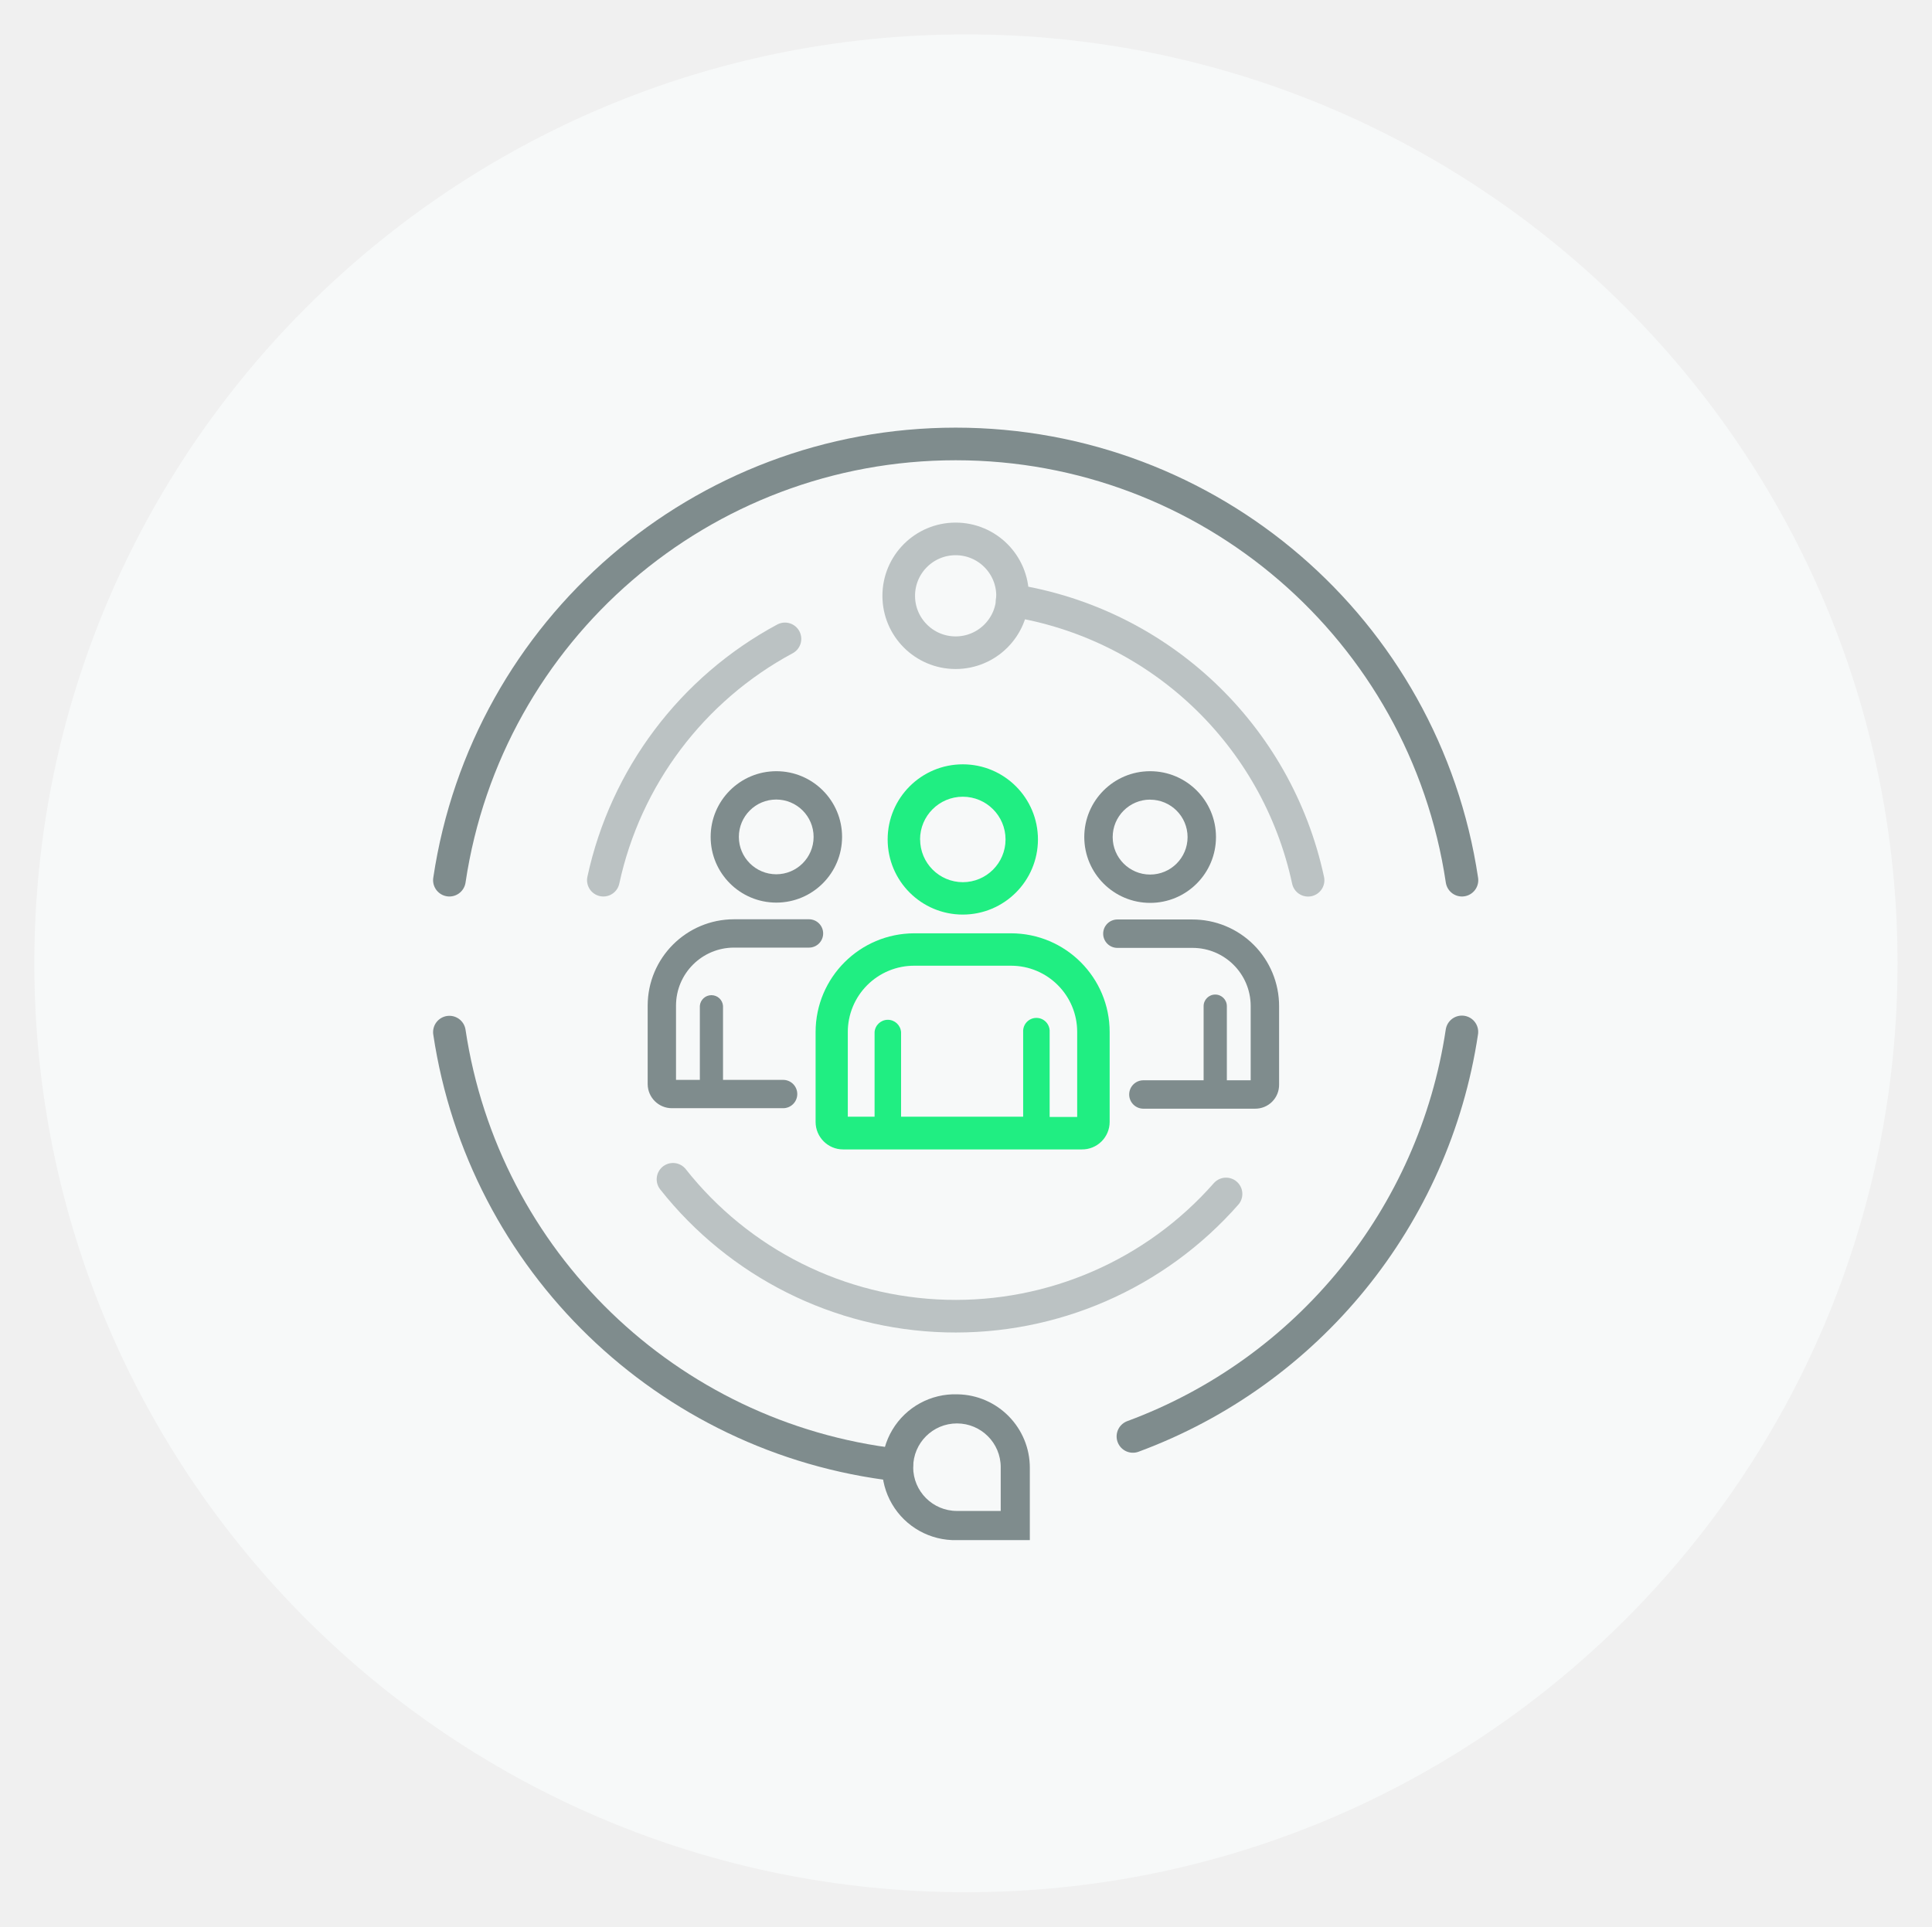
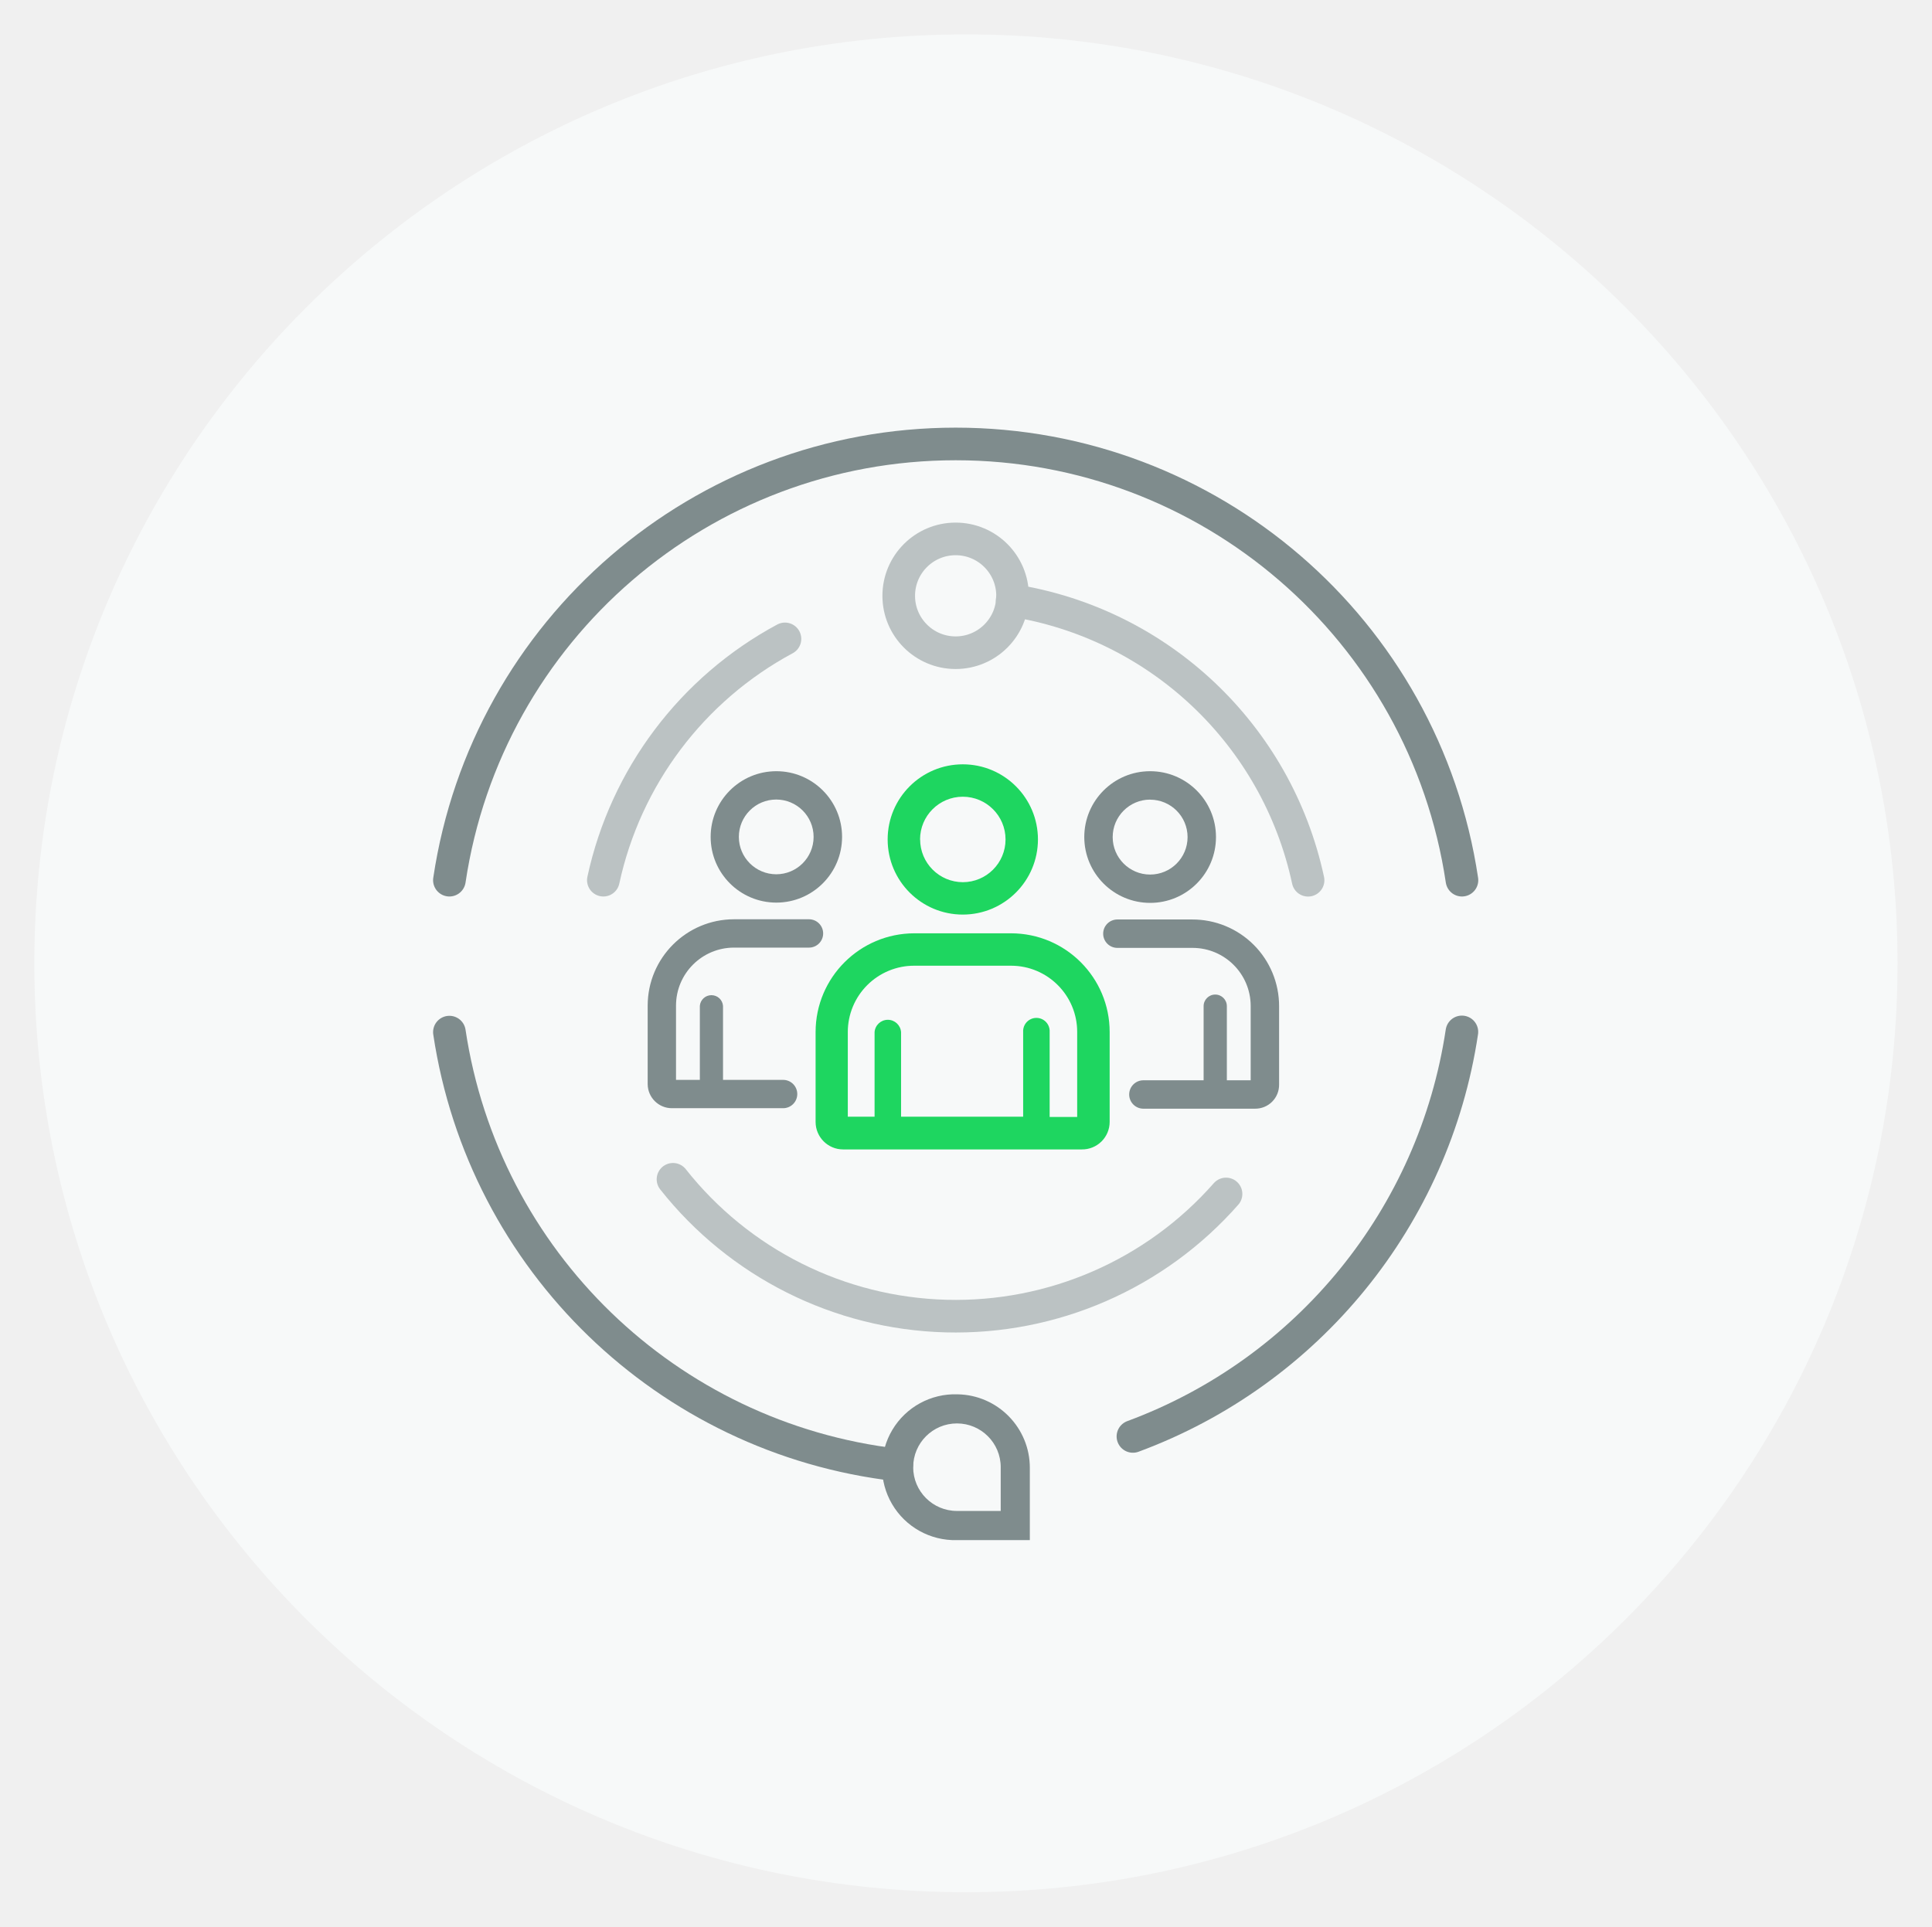
<svg xmlns="http://www.w3.org/2000/svg" id="Layer_5_copy" data-name="Layer 5 copy" viewBox="0 0 280.73 280">
  <defs>
-     <style>.cls-1,.cls-4{fill:none;}.cls-2{clip-path:url(#clip-path);}.cls-3{fill:#f7f9f9;}.cls-4{stroke:#7f8c8d;stroke-linecap:round;stroke-linejoin:round;stroke-width:4.74px;}.cls-5{opacity:0.5;}.cls-6{fill:#7f8c8d;}.cls-7{fill:#fff;}.cls-8{fill:#20ee82;}</style>
+     <style>.cls-1,.cls-4{fill:none;}.cls-2{clip-path:url(#clip-path);}.cls-3{fill:#f7f9f9;}.cls-4{stroke:#7f8c8d;stroke-linecap:round;stroke-linejoin:round;stroke-width:4.74px;}.cls-5{opacity:0.5;}.cls-6{fill:#7f8c8d;}.cls-7{fill:#fff;}.cls-8{fill:#1ED660;}</style>
    <clipPath id="clip-path" transform="translate(-7059.64 -7060)">
      <path class="cls-1" d="M7064.63,7200c0,74.56,60.61,135,135.37,135s135.36-60.44,135.36-135-60.6-135-135.36-135-135.37,60.44-135.37,135" />
    </clipPath>
  </defs>
  <g class="cls-2">
    <rect class="cls-3" width="280.73" height="280" />
  </g>
  <path class="cls-4" d="M7224.26,7268.76a74.45,74.45,0,0,0,47.8-58.79" transform="translate(-7059.64 -7060)" />
  <path class="cls-4" d="M7124.94,7187.92a74.38,74.38,0,0,1,147.13,0" transform="translate(-7059.64 -7060)" />
  <path class="cls-4" d="M7124.94,7210a74.43,74.43,0,0,0,65,62.9" transform="translate(-7059.64 -7060)" />
  <g class="cls-5">
    <circle class="cls-4" cx="138.86" cy="86.59" r="8.27" />
    <path class="cls-4" d="M7147.31,7187.92a52.37,52.37,0,0,1,26.39-35.07" transform="translate(-7059.64 -7060)" />
    <path class="cls-4" d="M7157.43,7231.39a52.33,52.33,0,0,0,80.36,2.13" transform="translate(-7059.64 -7060)" />
    <path class="cls-4" d="M7206.71,7147.26a52.28,52.28,0,0,1,43,40.67" transform="translate(-7059.64 -7060)" />
  </g>
  <path class="cls-6" d="M7198.77,7262.64a10.6,10.6,0,1,0-.08,21.19h10.59v-10.46a10.68,10.68,0,0,0-10.51-10.73m6.28,10.59v6.36h-6.36a6.36,6.36,0,1,1,6.36-6.36" transform="translate(-7059.64 -7060)" />
  <polygon class="cls-3" points="105.07 146.19 118.26 121.63 167.13 121.63 176.7 157.09 105.07 156.94 105.07 146.19" />
  <g id="Layer_8" data-name="Layer 8">
    <path class="cls-3" d="M7199.54,7197.2a15.23,15.23,0,1,1,15.22-15.23A15.24,15.24,0,0,1,7199.54,7197.2Zm0-17.13a1.9,1.9,0,1,0,1.9,1.9A1.9,1.9,0,0,0,7199.54,7180.07Z" transform="translate(-7059.64 -7060)" />
    <path class="cls-3" d="M7182.14,7231.35a8.21,8.21,0,0,1-8.3-8.3V7210a18.67,18.67,0,0,1,18.64-18.64h14.07a18.65,18.65,0,0,1,18.62,18.64v13.07a8.34,8.34,0,0,1-8.36,8.3ZM7204,7218v-8a6.24,6.24,0,0,1,3-5.36l-.53,0h-14.07a5.14,5.14,0,0,0-.61,0,6.24,6.24,0,0,1,3,5.35v8Z" transform="translate(-7059.64 -7060)" />
    <path class="cls-3" d="M7172.47,7195.49a13.86,13.86,0,1,1,13.86-13.86A13.87,13.87,0,0,1,7172.47,7195.49Zm0-15a1.12,1.12,0,1,0,1.12,1.12A1.13,1.13,0,0,0,7172.47,7180.51Z" transform="translate(-7059.64 -7060)" />
    <path class="cls-3" d="M7157.3,7225.36a7.83,7.83,0,0,1-7.85-7.8v-11.43a16.87,16.87,0,0,1,16.85-16.85h10.9a6.37,6.37,0,0,1,0,12.73h-9.88a6,6,0,0,1,1.69,4.17v6.44h4.43a6.37,6.37,0,1,1,0,12.73Z" transform="translate(-7059.64 -7060)" />
    <path class="cls-3" d="M7226.76,7195.52a13.87,13.87,0,1,1,13.87-13.87A13.89,13.89,0,0,1,7226.76,7195.52Zm0-15a1.13,1.13,0,1,0,1.13,1.13A1.14,1.14,0,0,0,7226.76,7180.52Z" transform="translate(-7059.64 -7060)" />
    <path class="cls-3" d="M7225.73,7225.45a6.37,6.37,0,1,1,0-12.74h4.45v-6.46a6,6,0,0,1,1.7-4.18H7222a6.37,6.37,0,0,1,0-12.74h10.93a16.89,16.89,0,0,1,16.87,16.87v11.46a7.81,7.81,0,0,1-7.8,7.8Z" transform="translate(-7059.64 -7060)" />
  </g>
  <path class="cls-7" d="M7210.46,7182a10.92,10.92,0,1,0-10.92,10.92A10.93,10.93,0,0,0,7210.46,7182Zm-17.13,0a6.21,6.21,0,1,1,6.21,6.21A6.22,6.22,0,0,1,7193.34,7182Z" transform="translate(-7059.64 -7060)" />
  <path class="cls-7" d="M7206.56,7195.64h-14.07a14.36,14.36,0,0,0-14.34,14.34v13.07a4,4,0,0,0,4,4h34.68a4,4,0,0,0,4.05-4V7210h0A14.34,14.34,0,0,0,7206.56,7195.64Zm-14.07,4.71h14.07a9.62,9.62,0,0,1,9.6,9.63v12.35h-4V7210a1.93,1.93,0,1,0-3.85,0v12.29h-17.74V7210a1.93,1.93,0,0,0-3.85,0v12.29h-3.89V7210A9.64,9.64,0,0,1,7192.49,7200.35Z" transform="translate(-7059.64 -7060)" />
  <path class="cls-7" d="M7182,7181.63a9.55,9.55,0,1,0-9.55,9.55A9.56,9.56,0,0,0,7182,7181.63Zm-15,0a5.43,5.43,0,1,1,5.43,5.43A5.44,5.44,0,0,1,7167,7181.63Z" transform="translate(-7059.64 -7060)" />
  <path class="cls-7" d="M7173.44,7216.94h-8.74v-10.75a1.69,1.69,0,0,0-3.37,0v10.75h-3.46v-10.8a8.43,8.43,0,0,1,8.42-8.42h10.9a2.06,2.06,0,0,0,0-4.12h-10.9a12.56,12.56,0,0,0-12.54,12.54v11.43a3.52,3.52,0,0,0,3.54,3.49h16.14a2.06,2.06,0,0,0,0-4.12Z" transform="translate(-7059.64 -7060)" />
  <path class="cls-7" d="M7226.76,7191.22a9.57,9.57,0,1,0-9.57-9.57A9.58,9.58,0,0,0,7226.76,7191.22Zm0-15a5.44,5.44,0,1,1-5.44,5.44A5.45,5.45,0,0,1,7226.76,7176.21Z" transform="translate(-7059.64 -7060)" />
  <path class="cls-7" d="M7232.89,7193.63H7222a2.06,2.06,0,0,0,0,4.13h10.93a8.45,8.45,0,0,1,8.44,8.44V7217h-3.46v-10.77a1.69,1.69,0,0,0-3.38,0V7217h-8.75a2.06,2.06,0,1,0,0,4.13H7242a3.46,3.46,0,0,0,3.5-3.5V7206.2h0A12.58,12.58,0,0,0,7232.89,7193.63Z" transform="translate(-7059.64 -7060)" />
  <path class="cls-8" d="M7210.46,7182a10.92,10.92,0,1,0-10.92,10.92A10.93,10.93,0,0,0,7210.46,7182Zm-17.13,0a6.21,6.21,0,1,1,6.21,6.21A6.22,6.22,0,0,1,7193.34,7182Z" transform="translate(-7059.64 -7060)" />
  <path class="cls-8" d="M7206.56,7195.64h-14.07a14.36,14.36,0,0,0-14.34,14.34v13.07a4,4,0,0,0,4,4h34.68a4,4,0,0,0,4.05-4V7210h0A14.34,14.34,0,0,0,7206.56,7195.64Zm-14.07,4.71h14.07a9.62,9.62,0,0,1,9.6,9.63v12.35h-4V7210a1.93,1.93,0,1,0-3.85,0v12.29h-17.74V7210a1.93,1.93,0,0,0-3.85,0v12.29h-3.89V7210A9.64,9.64,0,0,1,7192.49,7200.35Z" transform="translate(-7059.64 -7060)" />
  <path class="cls-6" d="M7182,7181.63a9.55,9.55,0,1,0-9.55,9.55A9.56,9.56,0,0,0,7182,7181.63Zm-15,0a5.43,5.43,0,1,1,5.43,5.43A5.44,5.44,0,0,1,7167,7181.63Z" transform="translate(-7059.64 -7060)" />
  <path class="cls-6" d="M7173.44,7216.94h-8.74v-10.75a1.69,1.69,0,0,0-3.37,0v10.75h-3.46v-10.8a8.43,8.43,0,0,1,8.42-8.42h10.9a2.06,2.06,0,0,0,0-4.12h-10.9a12.56,12.56,0,0,0-12.54,12.54v11.43a3.52,3.52,0,0,0,3.54,3.49h16.14a2.06,2.06,0,0,0,0-4.12Z" transform="translate(-7059.64 -7060)" />
  <path class="cls-6" d="M7226.76,7191.22a9.57,9.57,0,1,0-9.57-9.57A9.58,9.58,0,0,0,7226.76,7191.22Zm0-15a5.44,5.44,0,1,1-5.44,5.44A5.45,5.45,0,0,1,7226.76,7176.21Z" transform="translate(-7059.64 -7060)" />
  <path class="cls-6" d="M7232.89,7193.63H7222a2.06,2.06,0,0,0,0,4.13h10.93a8.45,8.45,0,0,1,8.44,8.44V7217h-3.46v-10.77a1.69,1.69,0,0,0-3.38,0V7217h-8.75a2.06,2.06,0,1,0,0,4.13H7242a3.46,3.46,0,0,0,3.5-3.5V7206.2h0A12.58,12.58,0,0,0,7232.89,7193.63Z" transform="translate(-7059.64 -7060)" />
</svg>
